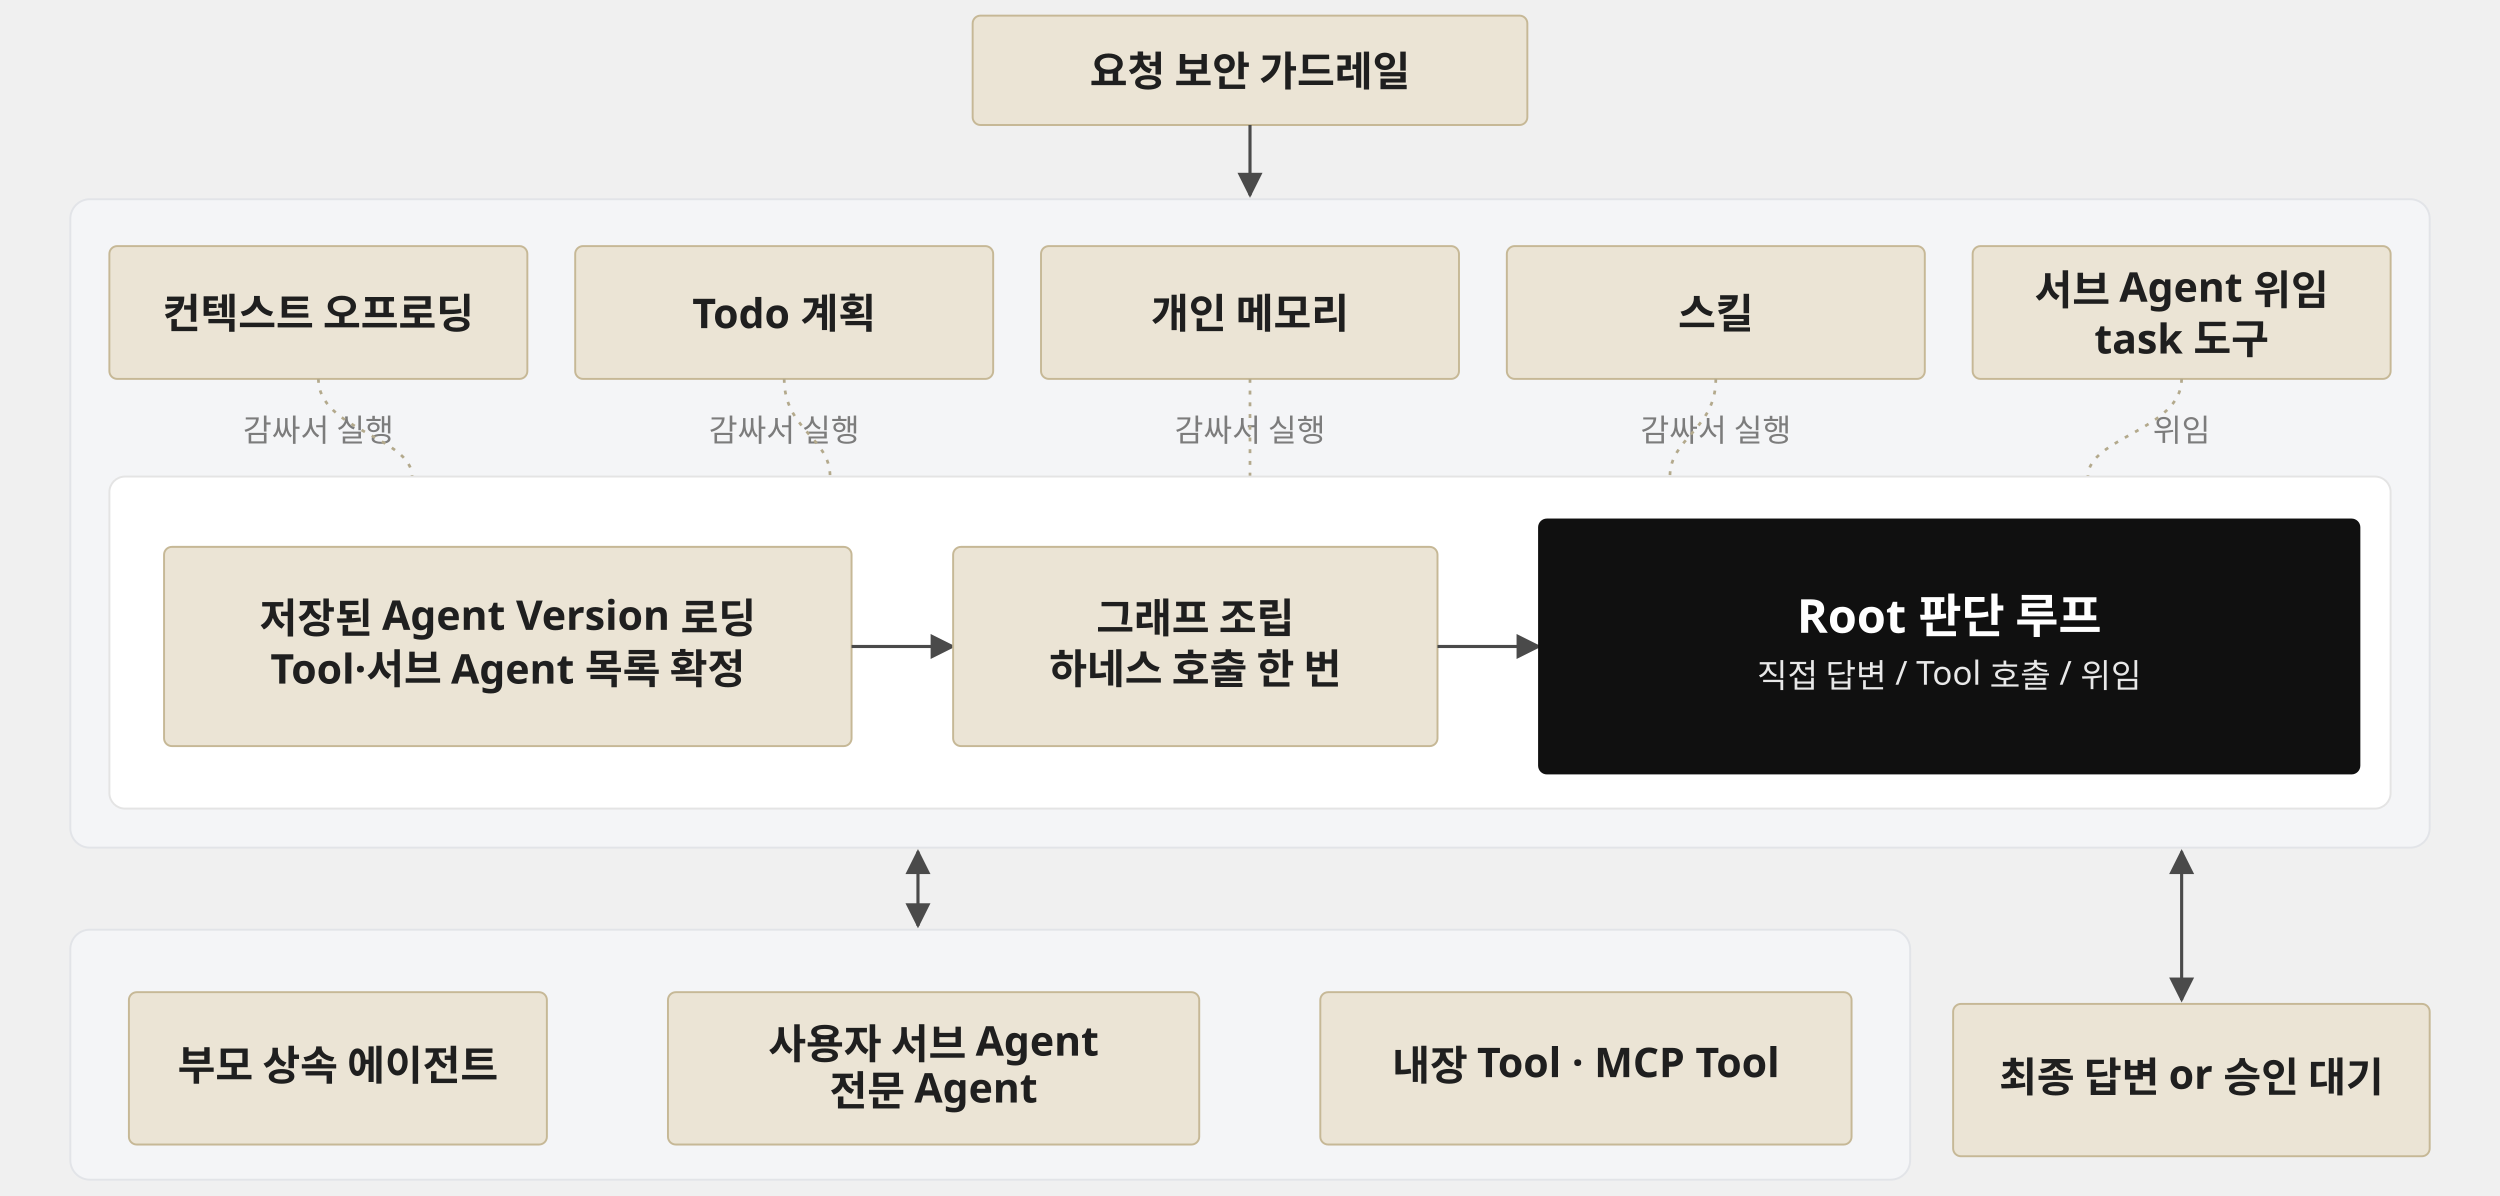
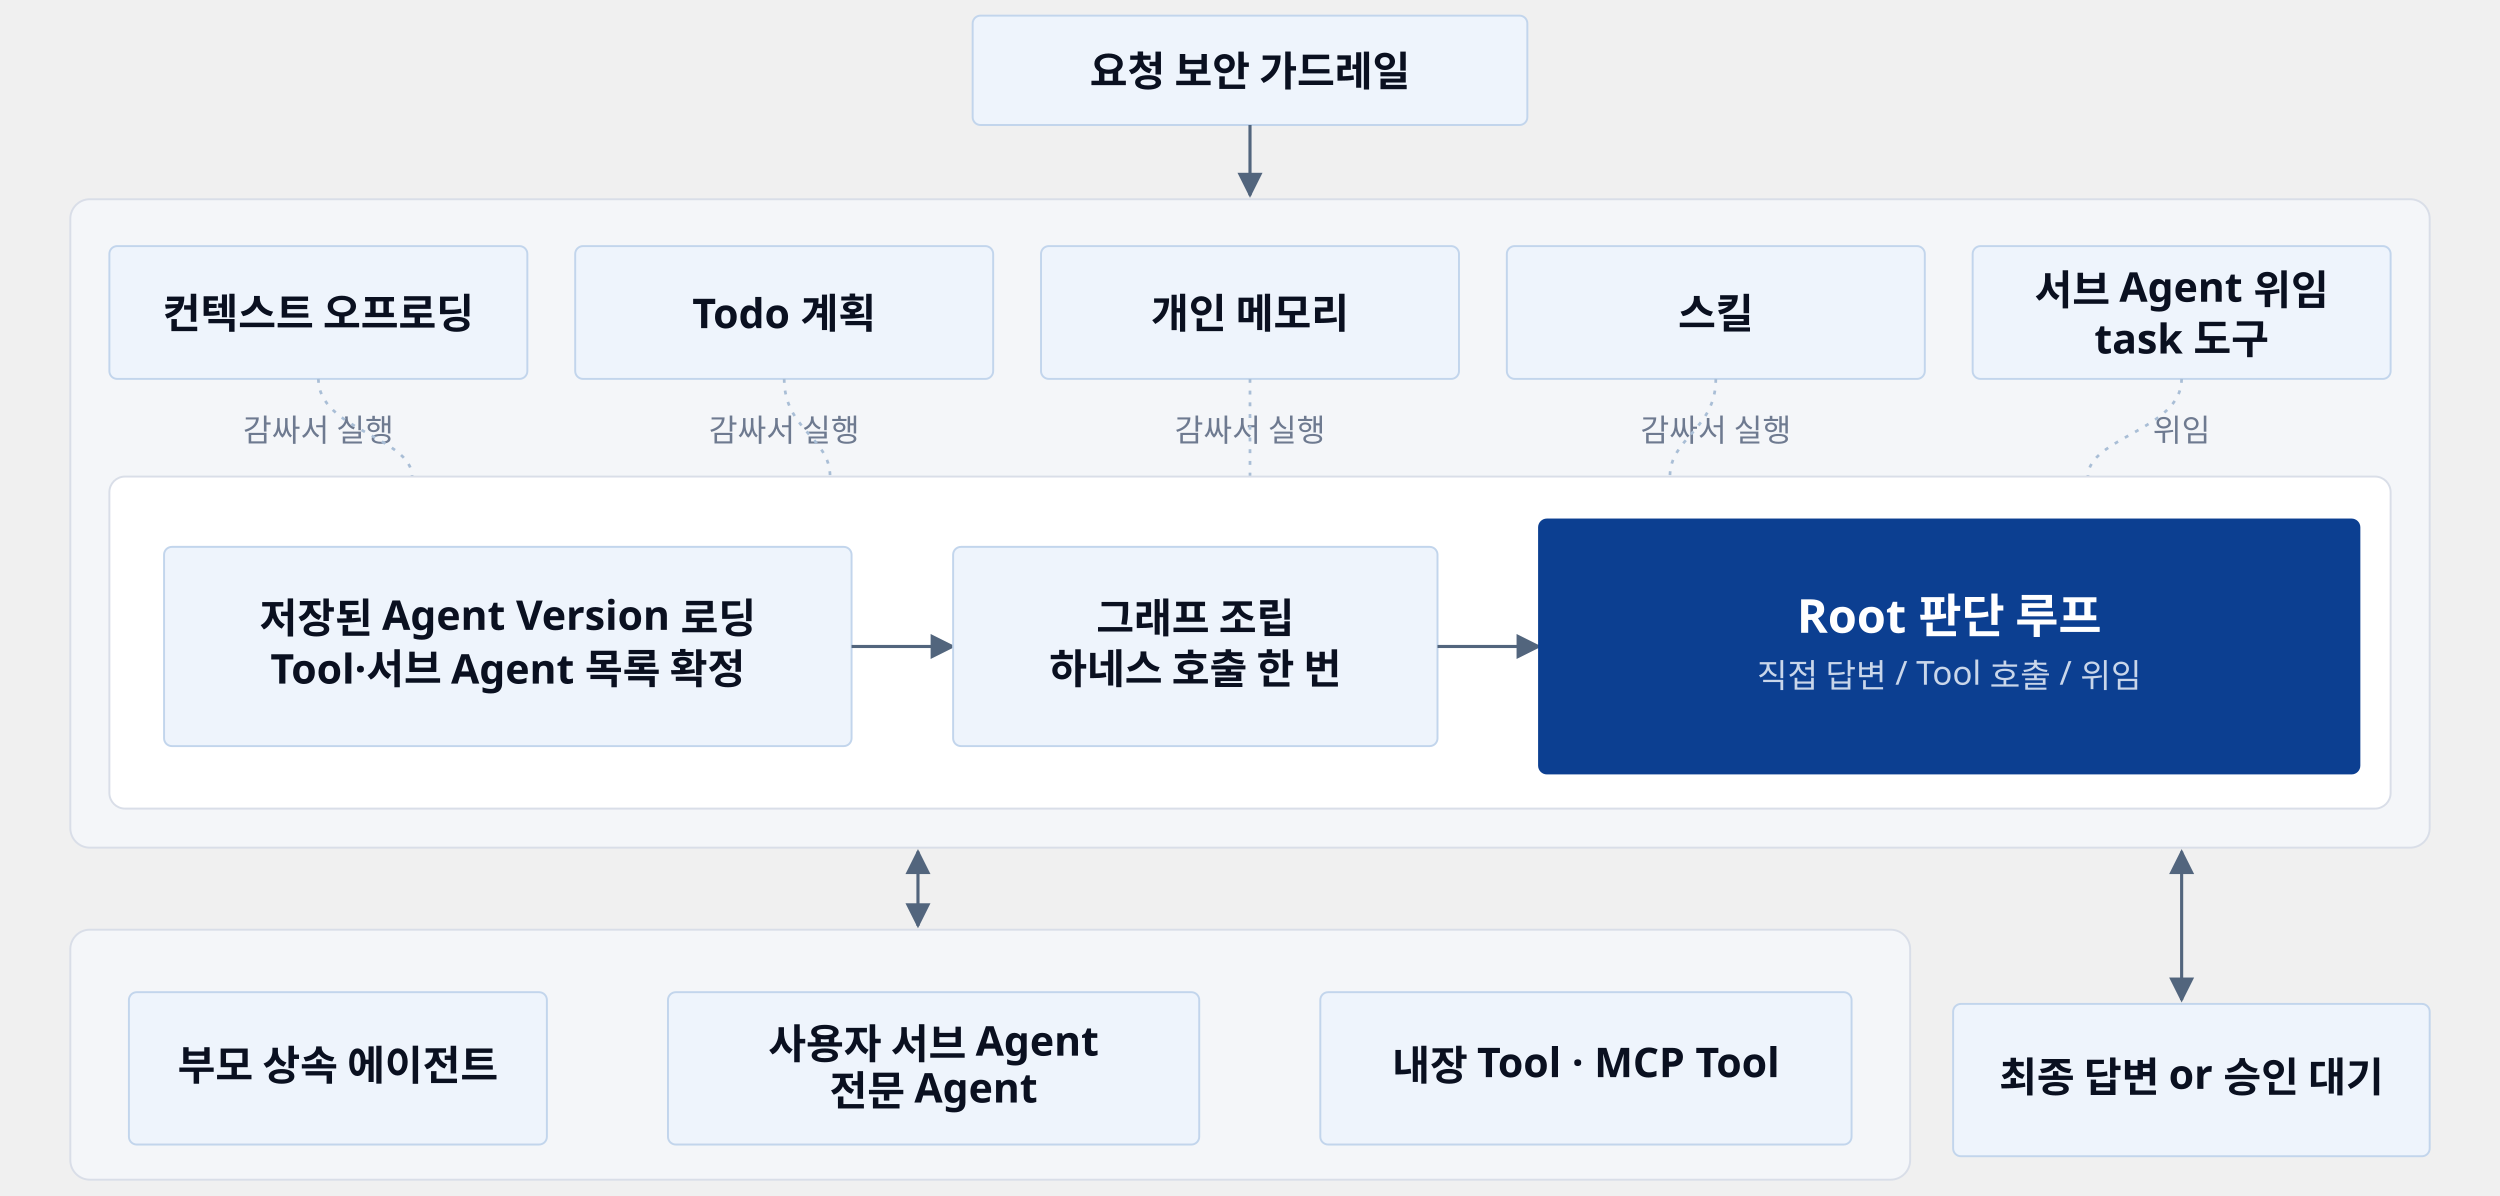
<svg xmlns="http://www.w3.org/2000/svg" viewBox="0 0 1280 612" font-family="Pretendard, 'Apple SD Gothic Neo', 'Malgun Gothic', 'Noto Sans KR', sans-serif">
  <defs>
    <marker id="arrow" viewBox="0 0 10 10" refX="9" refY="5" markerWidth="8" markerHeight="8" orient="auto-start-reverse">
-       <path d="M0,0 L10,5 L0,10 z" fill="#4a4a4a" />
+       <path d="M0,0 L10,5 L0,10 z" fill="#52657D" />
    </marker>
  </defs>
  <style>
-     .bx      { fill:#EBE4D5; stroke:#C6B896; stroke-width:1; }
-     .blab    { font-weight:700; font-size:21px; fill:#1f1f1f; text-anchor:middle; }
-     .cont    { fill:#F4F5F7; stroke:#E2E4E8; stroke-width:1; }
-     .inner   { fill:#ffffff; stroke:#E4E4E4; stroke-width:1; }
-     .clab    { font-size:16px; fill:#7c7c7c; text-anchor:middle; }
-     .dot     { fill:none; stroke:#B3A98C; stroke-width:1.4; stroke-dasharray:2 4; }
-     .blackbx { fill:#101010; stroke:#101010; }
+     .bx      { fill:#EEF4FC; stroke:#C2D5EC; stroke-width:1; }
+     .blab    { font-weight:700; font-size:21px; fill:#0A1020; text-anchor:middle; }
+     .cont    { fill:#F4F6F9; stroke:#D9DEE8; stroke-width:1; }
+     .inner   { fill:#ffffff; stroke:#D9DEE8; stroke-width:1; }
+     .clab    { font-size:16px; fill:#6E7A90; text-anchor:middle; }
+     .dot     { fill:none; stroke:#A9BED6; stroke-width:1.4; stroke-dasharray:2 4; }
+     .blackbx { fill:#0C3F91; stroke:#0C3F91; }
    .wlab    { font-weight:700; font-size:24px; fill:#ffffff; text-anchor:middle; }
-     .wsub    { font-size:17px; fill:#e8e8e8; text-anchor:middle; }
-     .flow    { fill:none; stroke:#4a4a4a; stroke-width:1.6; }
+     .wsub    { font-size:17px; fill:#C9D6EA; text-anchor:middle; }
+     .flow    { fill:none; stroke:#52657D; stroke-width:1.6; }
  </style>
  <rect class="bx" x="498" y="8" width="284" height="56" rx="4" />
  <text class="blab" x="640" y="44">요청 보안 가드레일</text>
  <path class="flow" d="M640,64 L640,100" marker-end="url(#arrow)" />
  <rect class="cont" x="36" y="102" width="1208" height="332" rx="10" />
  <g>
    <rect class="bx" x="56" y="126" width="214" height="68" rx="4" />
    <text class="blab" x="163" y="168">컨텍스트 오프로딩</text>
    <rect class="bx" x="294.5" y="126" width="214" height="68" rx="4" />
    <text class="blab" x="401.5" y="168">Todo 계획</text>
    <rect class="bx" x="533" y="126" width="214" height="68" rx="4" />
    <text class="blab" x="640" y="168">개인 메모리</text>
    <rect class="bx" x="771.5" y="126" width="214" height="68" rx="4" />
    <text class="blab" x="878.5" y="168">스킬</text>
    <rect class="bx" x="1010" y="126" width="214" height="68" rx="4" />
    <text class="blab" x="1117" y="156">서브 Agent 위임</text>
    <text class="blab" x="1117" y="181">task 도구</text>
  </g>
  <text class="clab" x="163" y="226">감싸서 실행</text>
  <text class="clab" x="401.5" y="226">감싸서 실행</text>
  <text class="clab" x="640" y="226">감싸서 실행</text>
  <text class="clab" x="878.5" y="226">감싸서 실행</text>
  <text class="clab" x="1117" y="226">위임</text>
  <path class="dot" d="M163,194   C163,220 211,224 211,244" />
  <path class="dot" d="M401.5,194 C401.5,220 425,224 425,244" />
  <path class="dot" d="M640,194   C640,220 640,224 640,244" />
  <path class="dot" d="M878.5,194 C878.5,220 855,224 855,244" />
  <path class="dot" d="M1117,194  C1117,220 1069,224 1069,244" />
  <rect class="inner" x="56" y="244" width="1168" height="170" rx="8" />
  <rect class="bx" x="84" y="280" width="352" height="102" rx="4" />
  <text class="blab" x="260" y="324">저장된 Agent Version 로딩</text>
  <text class="blab" x="260" y="350">Tool·서브 Agent 목록 확정</text>
  <path class="flow" d="M436,331 L488,331" marker-end="url(#arrow)" />
  <rect class="bx" x="488" y="280" width="248" height="102" rx="4" />
  <text class="blab" x="612" y="324">그래프 조립</text>
  <text class="blab" x="612" y="350">하네스 호출 한 번</text>
  <path class="flow" d="M736,331 L788,331" marker-end="url(#arrow)" />
  <rect class="blackbx" x="788" y="266" width="420" height="130" rx="4" />
  <text class="wlab" x="998" y="324">Root 판단 루프</text>
  <text class="wsub" x="998" y="352">직접 답변 / Tool 호출 / 위임</text>
  <path class="flow" d="M470,436 L470,474" marker-start="url(#arrow)" marker-end="url(#arrow)" />
  <path class="flow" d="M1117,436 L1117,512" marker-start="url(#arrow)" marker-end="url(#arrow)" />
  <rect class="cont" x="36" y="476" width="942" height="128" rx="10" />
  <rect class="bx" x="66" y="508" width="214" height="78" rx="4" />
  <text class="blab" x="173" y="553">부모 상속 에이전트</text>
  <rect class="bx" x="342" y="508" width="272" height="78" rx="4" />
  <text class="blab" x="478" y="542">사용자 서브 Agent</text>
  <text class="blab" x="478" y="566">전문 Agent</text>
  <rect class="bx" x="676" y="508" width="272" height="78" rx="4" />
  <text class="blab" x="812" y="553">내장 Tool · MCP Tool</text>
  <rect class="bx" x="1000" y="514" width="244" height="78" rx="4" />
  <text class="blab" x="1122" y="559">최종 답변 or 승인 대기</text>
</svg>
